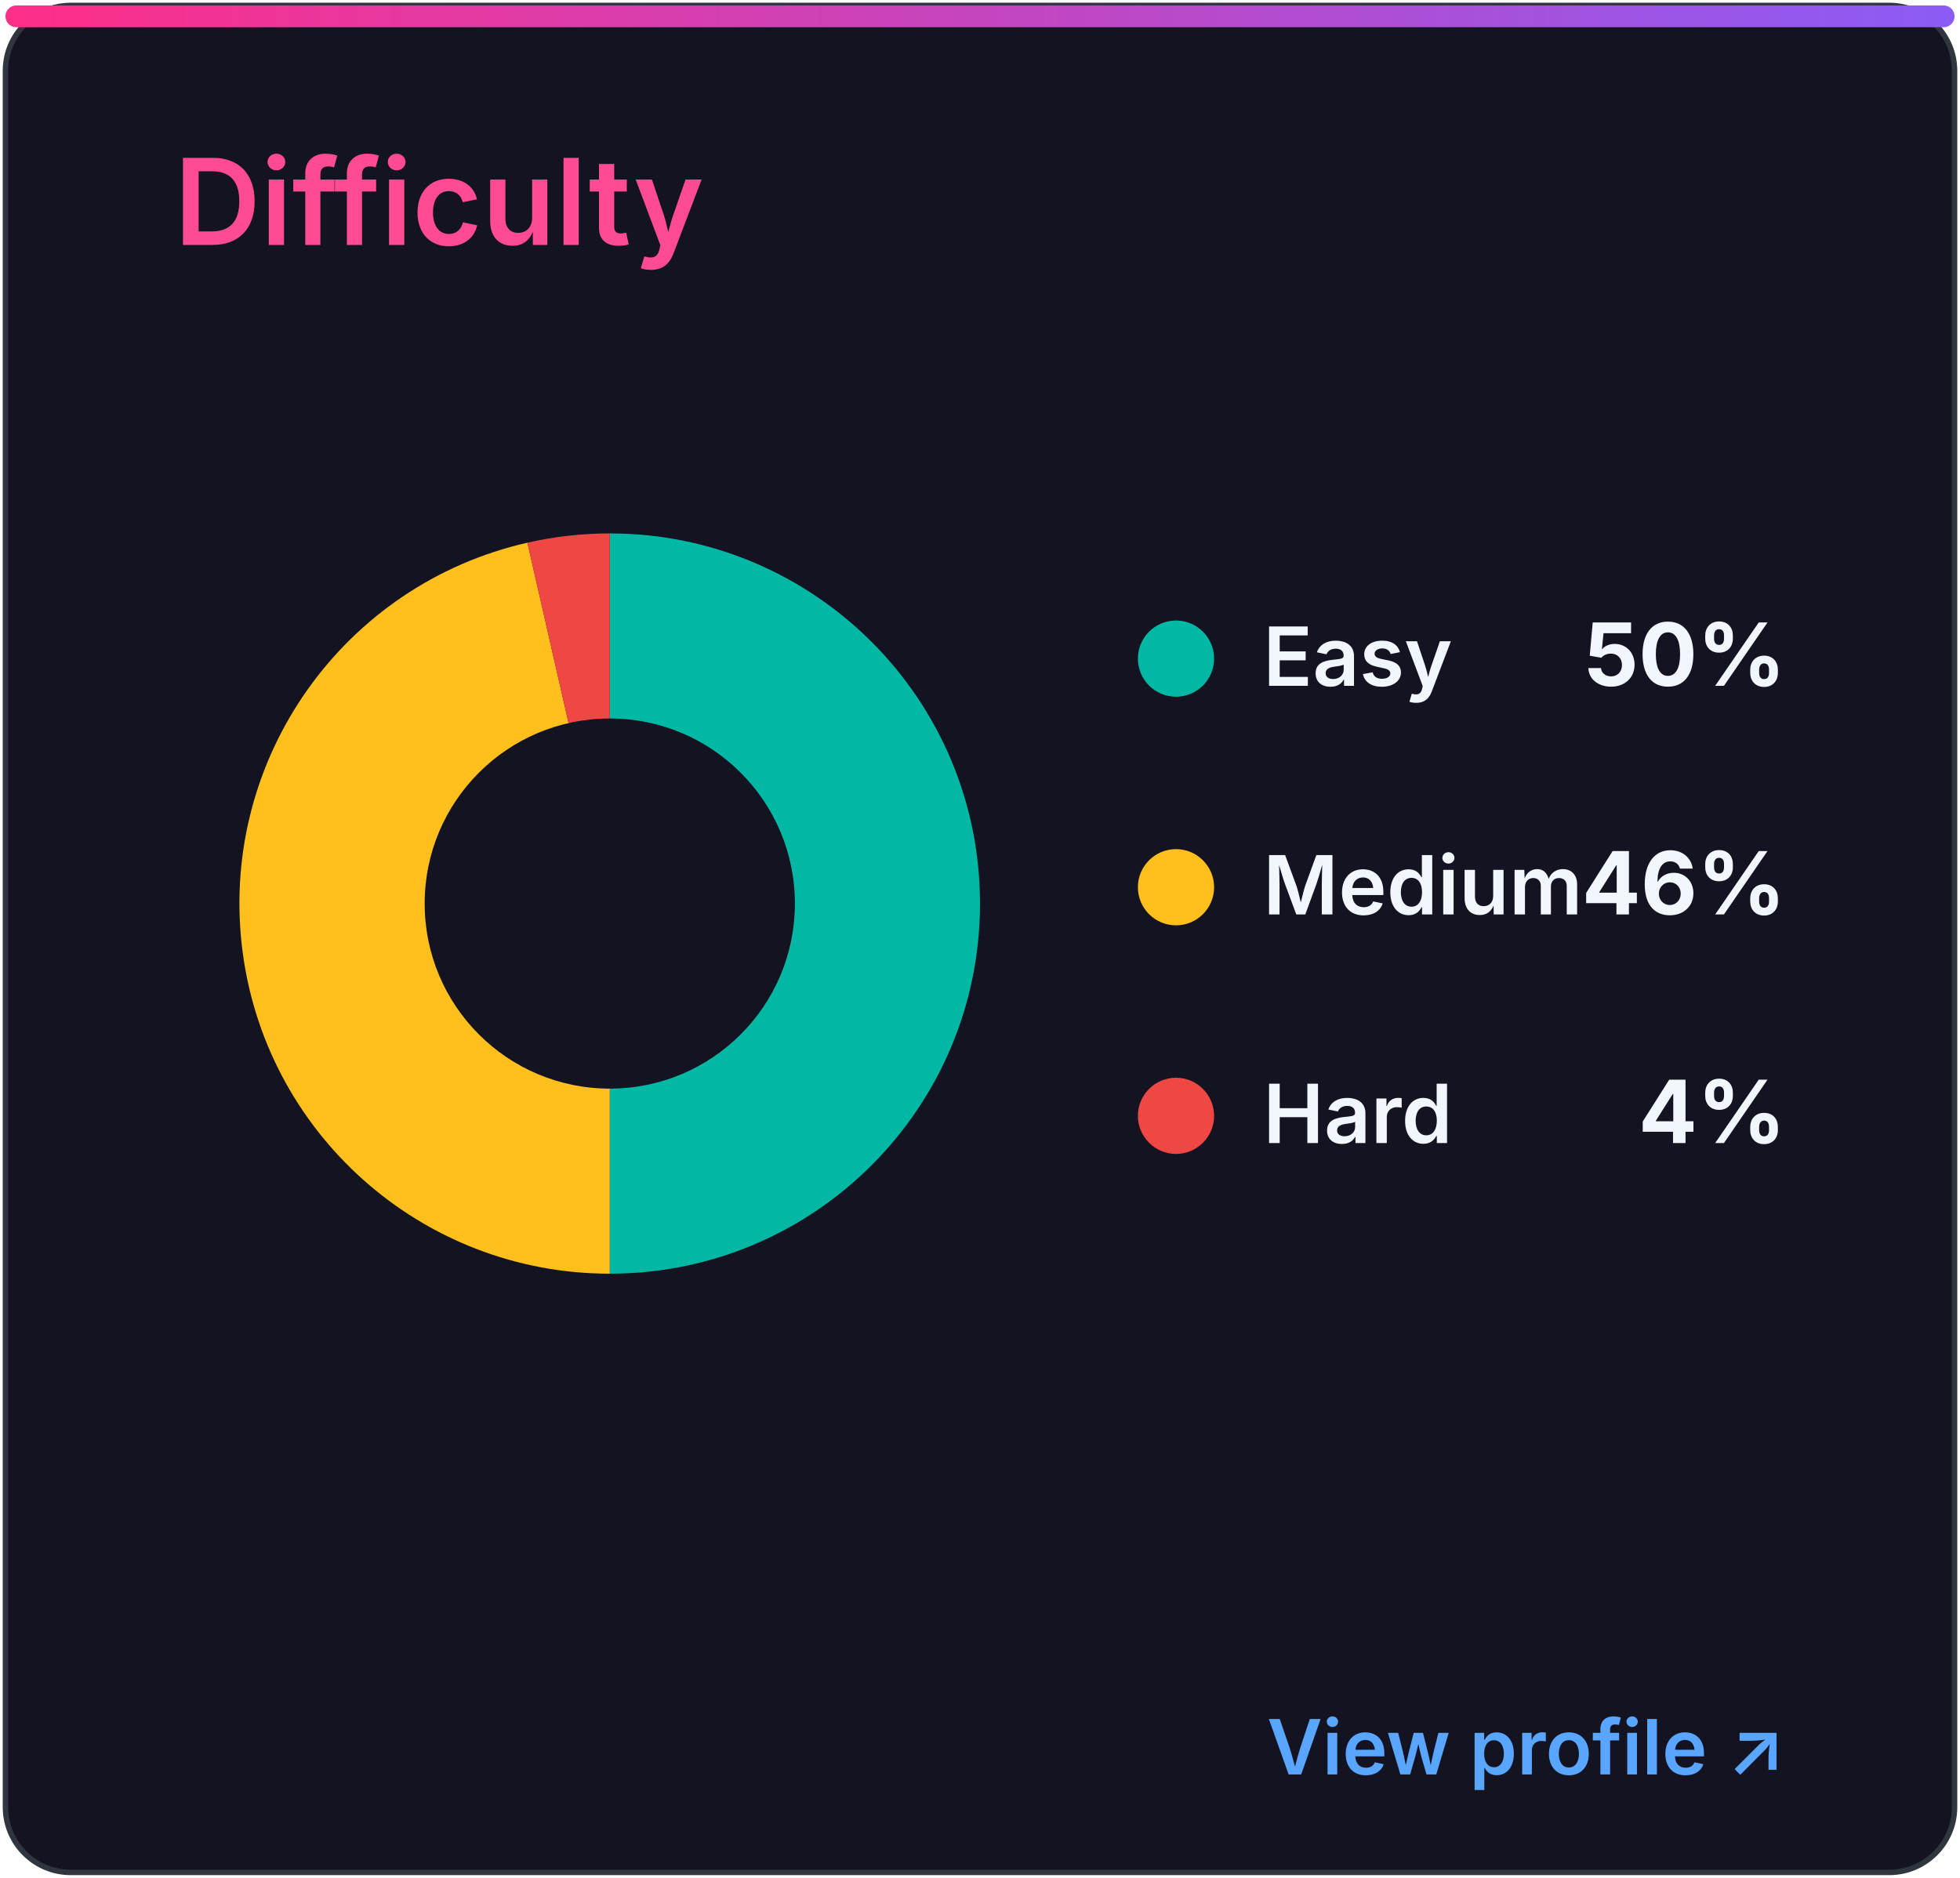
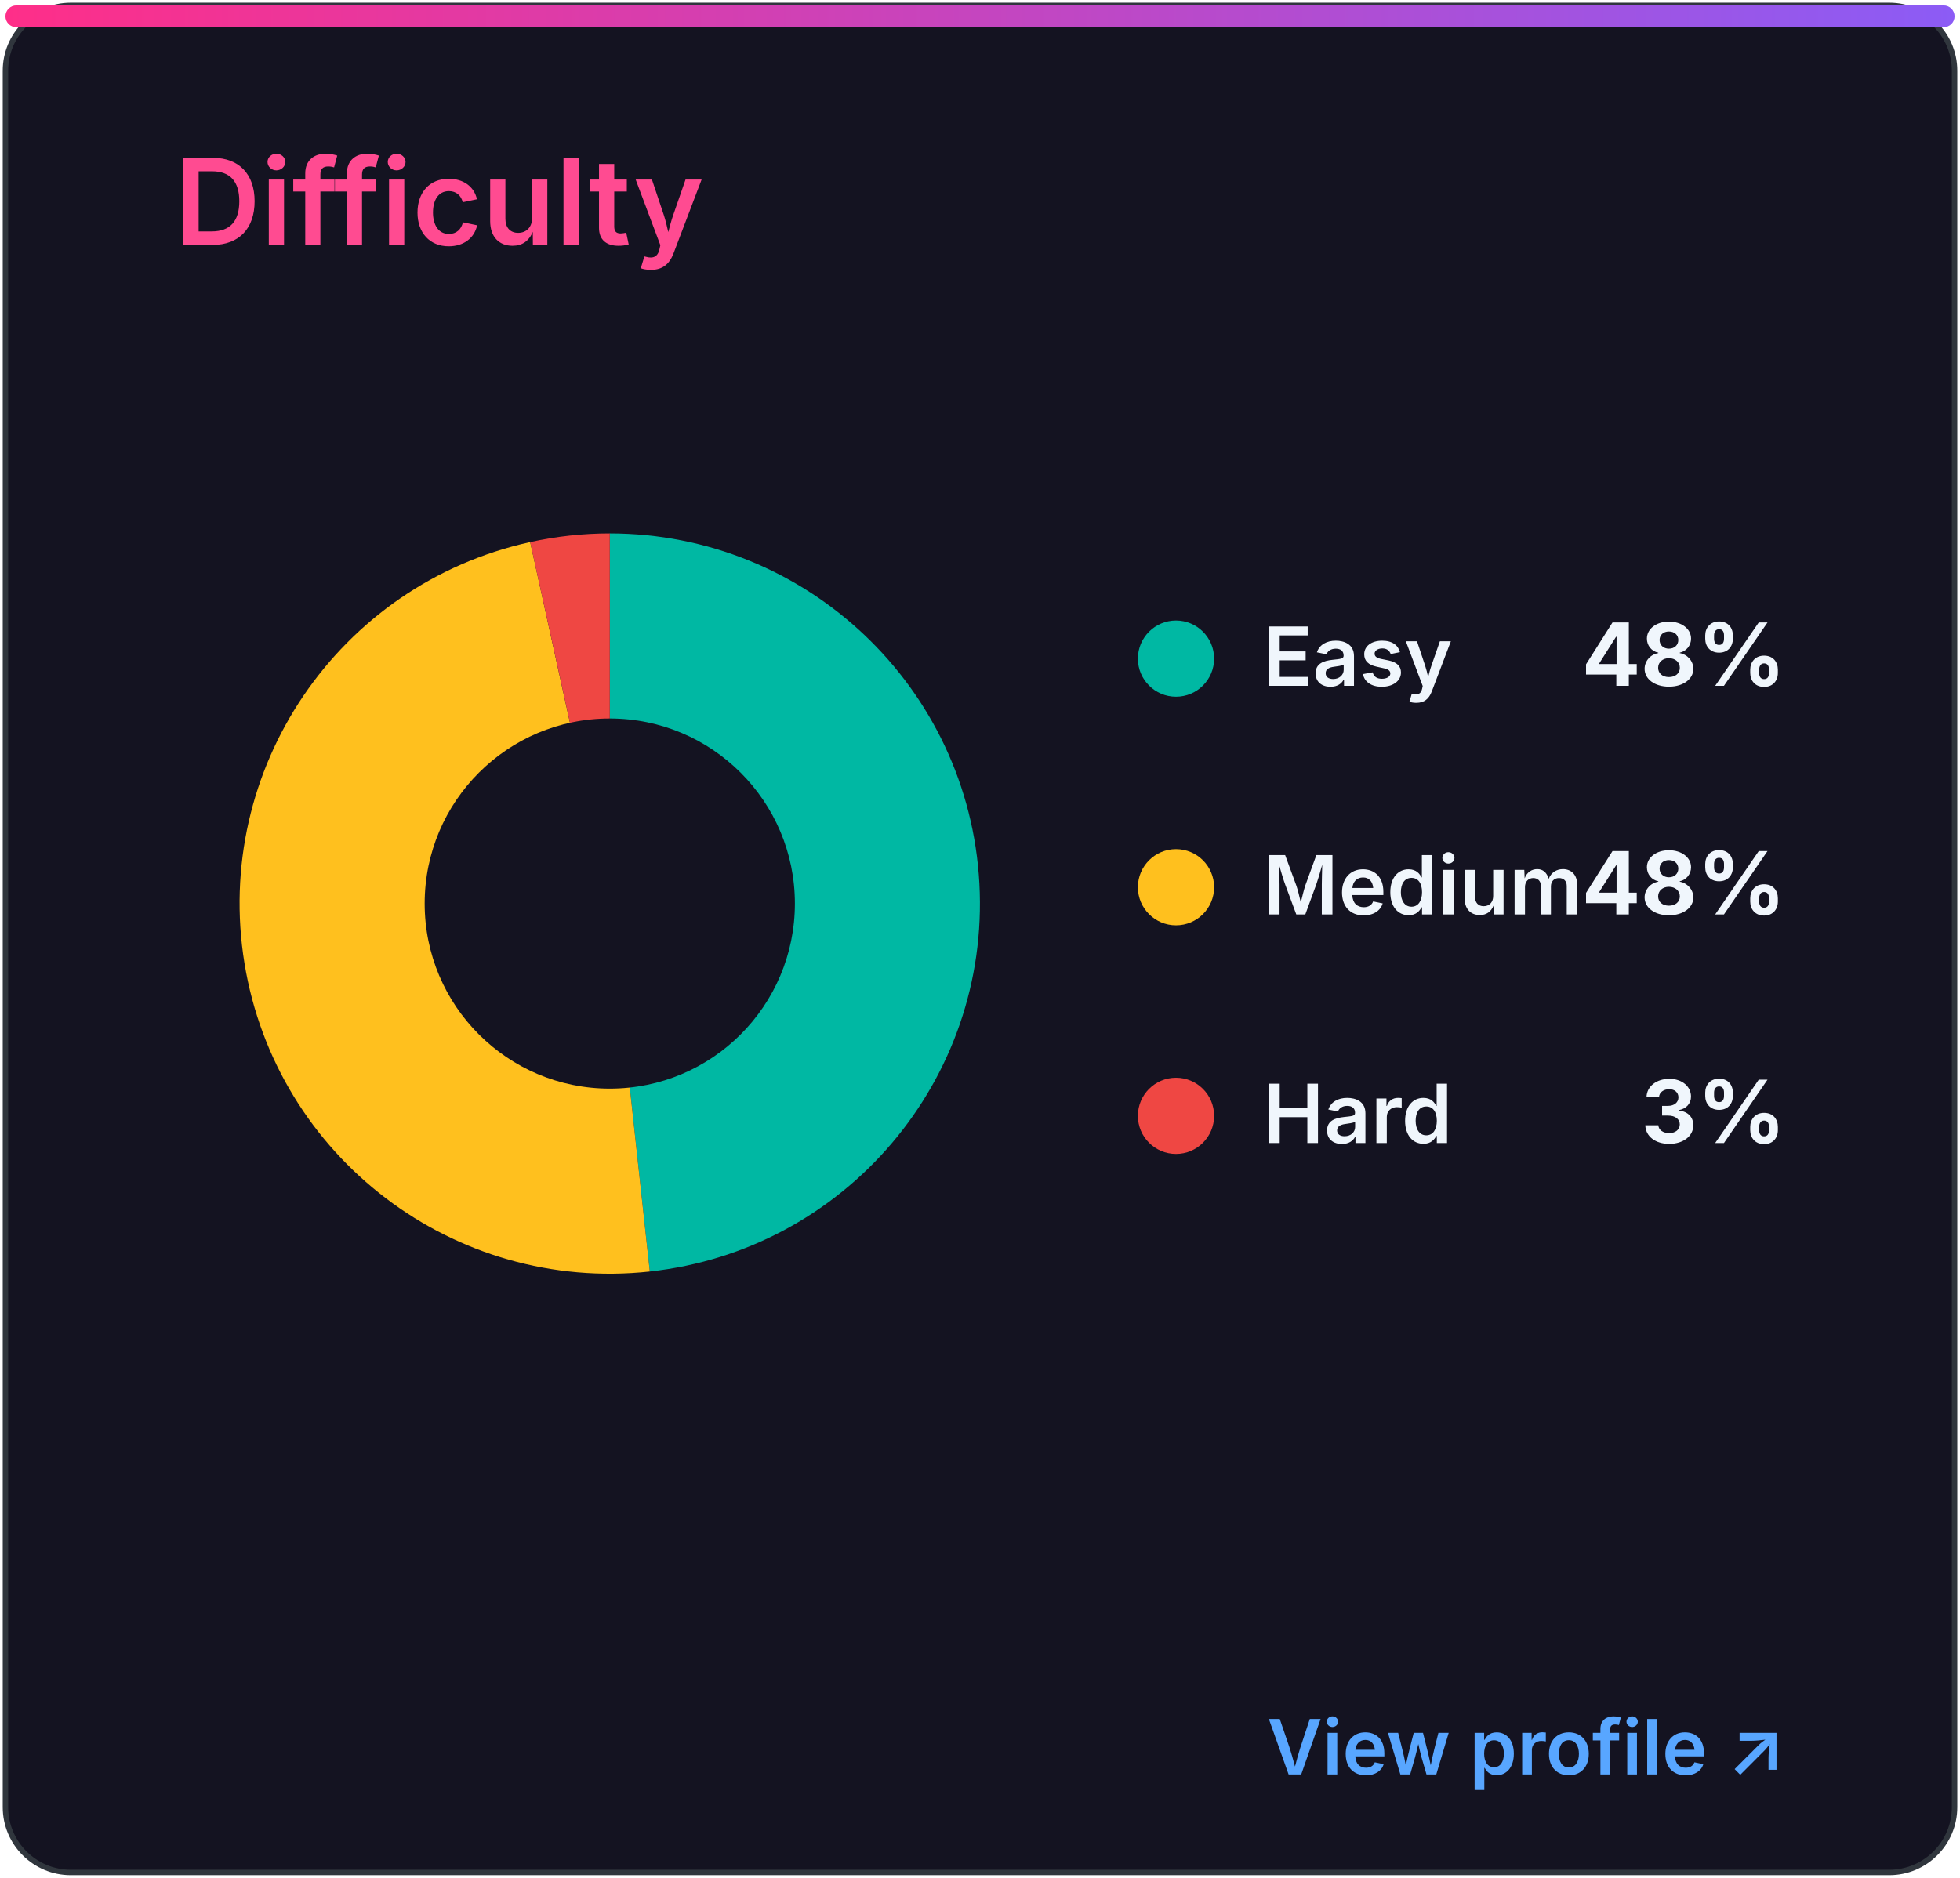
<svg xmlns="http://www.w3.org/2000/svg" width="360" height="345" viewBox="0 0 360 345" role="img" aria-labelledby="title desc">
  <defs>
    <linearGradient id="accent" x1="0" x2="1">
      <stop stop-color="#ff2e88" />
      <stop offset="1" stop-color="#8b5cf6" />
    </linearGradient>
    <clipPath id="bar">
      <rect x="32" y="82" width="296" height="8" rx="4" />
    </clipPath>
    <style>
.heading{font:600 22px -apple-system,BlinkMacSystemFont,'Segoe UI',sans-serif;fill:#ff4b91}
.eyebrow{font:600 10px -apple-system,BlinkMacSystemFont,'Segoe UI',sans-serif;letter-spacing:1.2px;fill:#8b949e}
.total{font:700 52px -apple-system,BlinkMacSystemFont,'Segoe UI',sans-serif;fill:#f0f6fc}
.metric{font:600 15px -apple-system,BlinkMacSystemFont,'Segoe UI',sans-serif;fill:#f0f6fc}
.count{font:700 16px -apple-system,BlinkMacSystemFont,'Segoe UI',sans-serif;fill:#f0f6fc}
.muted{font:500 13px -apple-system,BlinkMacSystemFont,'Segoe UI',sans-serif;fill:#8b949e}
.language{font:700 31px -apple-system,BlinkMacSystemFont,'Segoe UI',sans-serif;fill:#f0f6fc}
.link{font:600 14px -apple-system,BlinkMacSystemFont,'Segoe UI',sans-serif;fill:#58a6ff}
</style>
  </defs>
  <rect x="1" y="1" width="358" height="343" rx="12" fill="#141321" stroke="#30363d" />
  <rect x="1" y="1" width="358" height="4" rx="2" fill="url(#accent)" />
  <text x="32" y="45" class="heading">Difficulty</text>
-   <path d="M 112 166 L 112.00 98.00 A 68 68 0 0 1 112.00 234.00 Z" fill="#00b8a3" />
-   <path d="M 112 166 L 112.00 234.00 A 68 68 0 0 1 96.87 99.70 Z" fill="#ffc01e" />
-   <path d="M 112 166 L 96.87 99.70 A 68 68 0 0 1 112.00 98.00 Z" fill="#ef4743" />
+   <path d="M 112 166 L 112.00 98.00 A 68 68 0 0 1 119.35 233.60 Z" fill="#00b8a3" />
+   <path d="M 112 166 L 119.35 233.60 A 68 68 0 0 1 97.38 99.59 Z" fill="#ffc01e" />
+   <path d="M 112 166 L 97.38 99.59 A 68 68 0 0 1 112.00 98.00 Z" fill="#ef4743" />
  <circle cx="112" cy="166" r="34" fill="#141321" />
  <circle cx="216" cy="121" r="7" fill="#00b8a3" />
  <text x="232" y="126" class="metric">Easy</text>
-   <text x="328" y="126" class="count" text-anchor="end">50%</text>
+   <text x="328" y="126" class="count" text-anchor="end">48%</text>
  <circle cx="216" cy="163" r="7" fill="#ffc01e" />
  <text x="232" y="168" class="metric">Medium</text>
-   <text x="328" y="168" class="count" text-anchor="end">46%</text>
+   <text x="328" y="168" class="count" text-anchor="end">48%</text>
  <circle cx="216" cy="205" r="7" fill="#ef4743" />
  <text x="232" y="210" class="metric">Hard</text>
-   <text x="328" y="210" class="count" text-anchor="end">4%</text>
+   <text x="328" y="210" class="count" text-anchor="end">3%</text>
  <text x="328" y="326" class="link" text-anchor="end">View profile ↗</text>
</svg>
